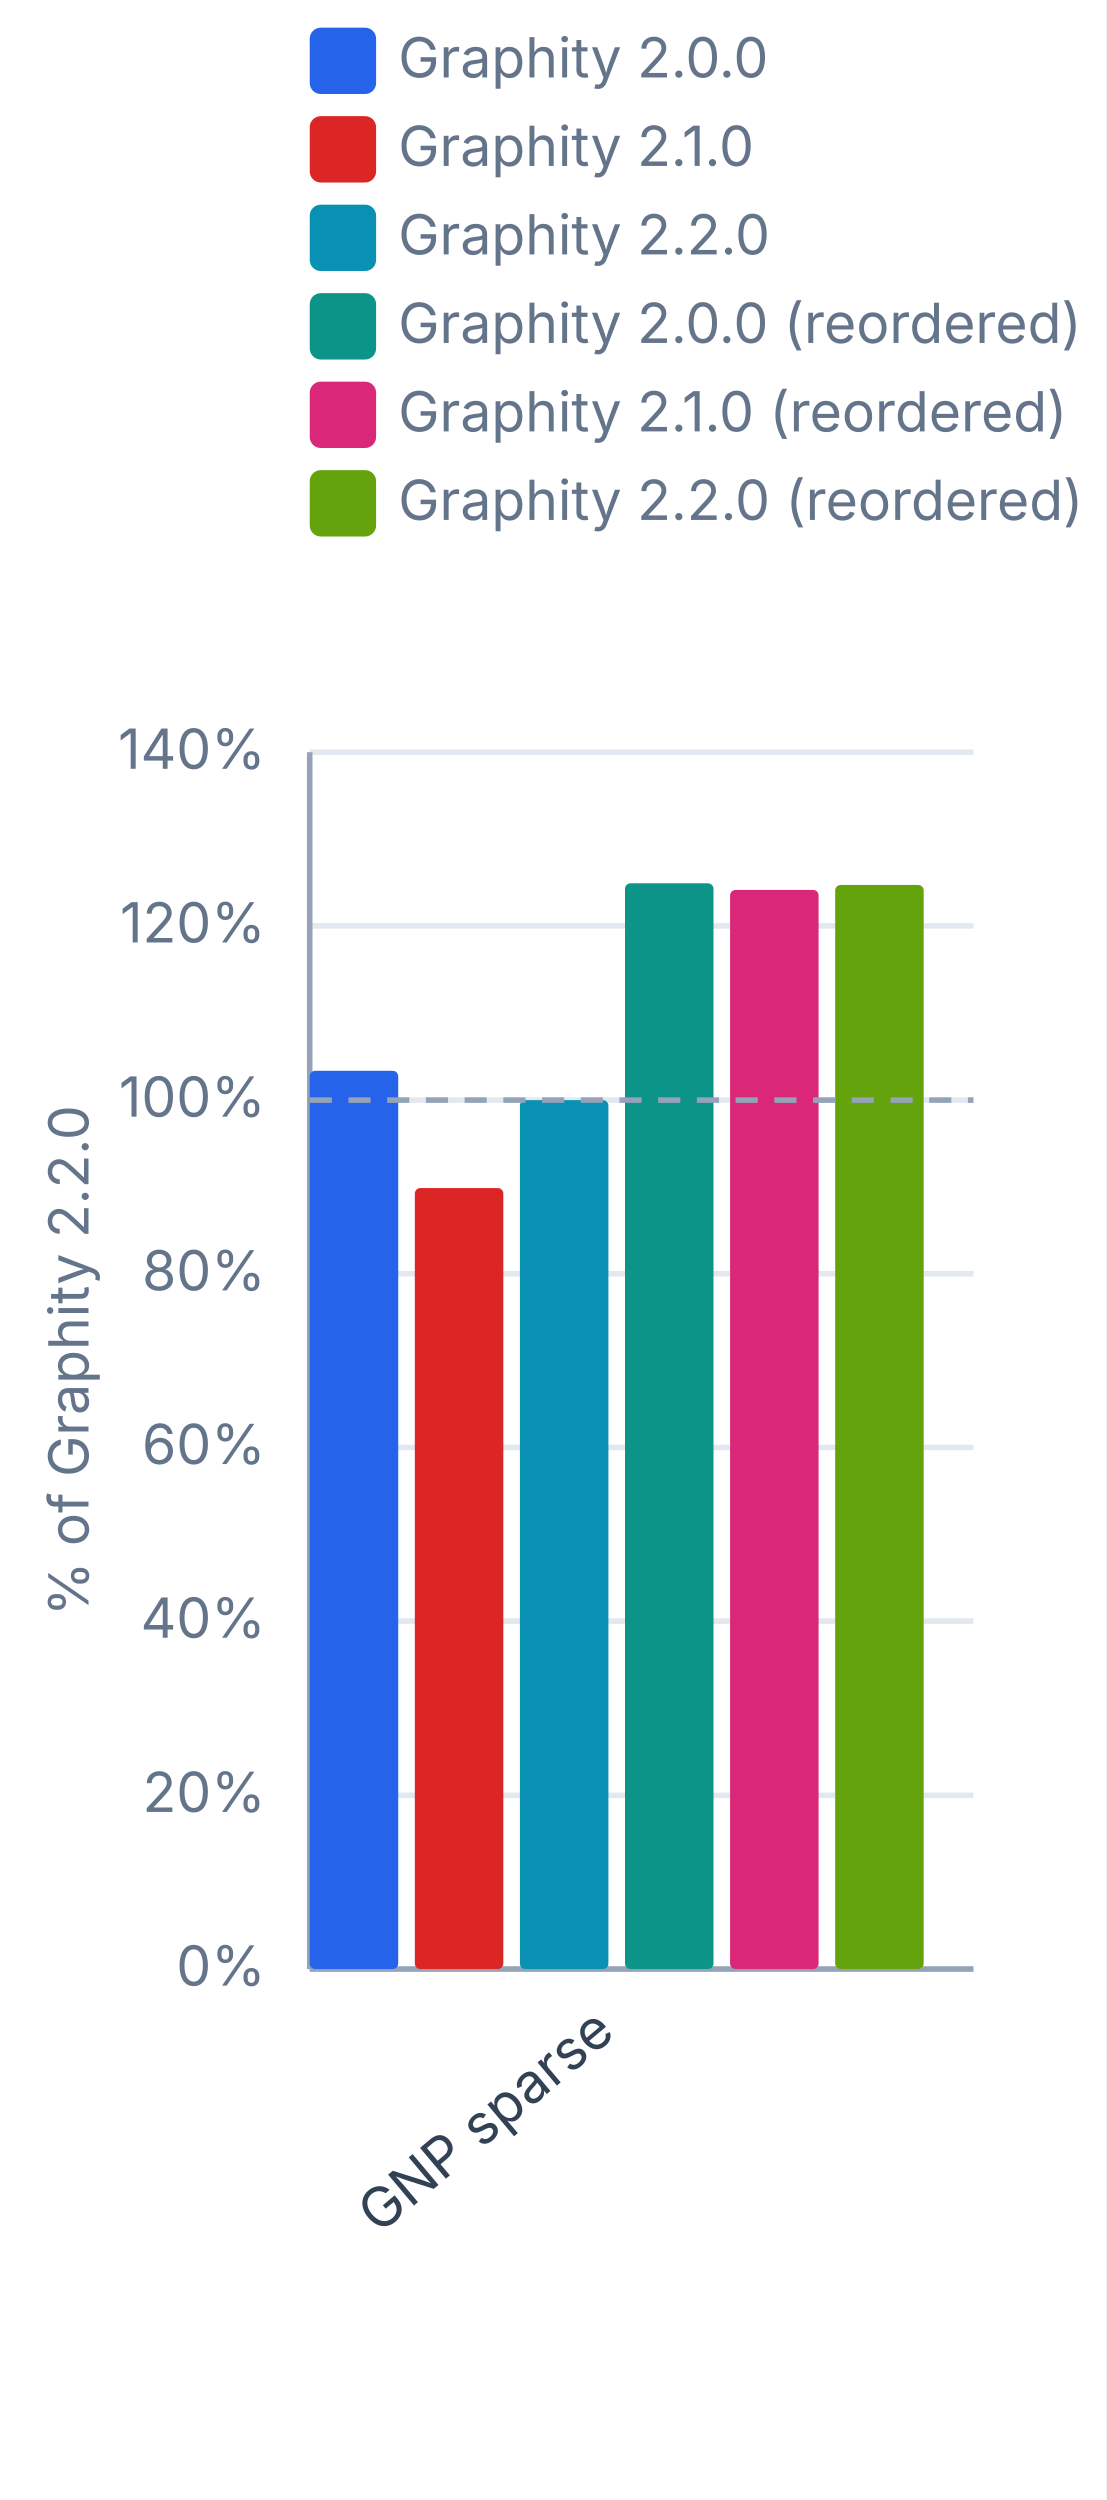
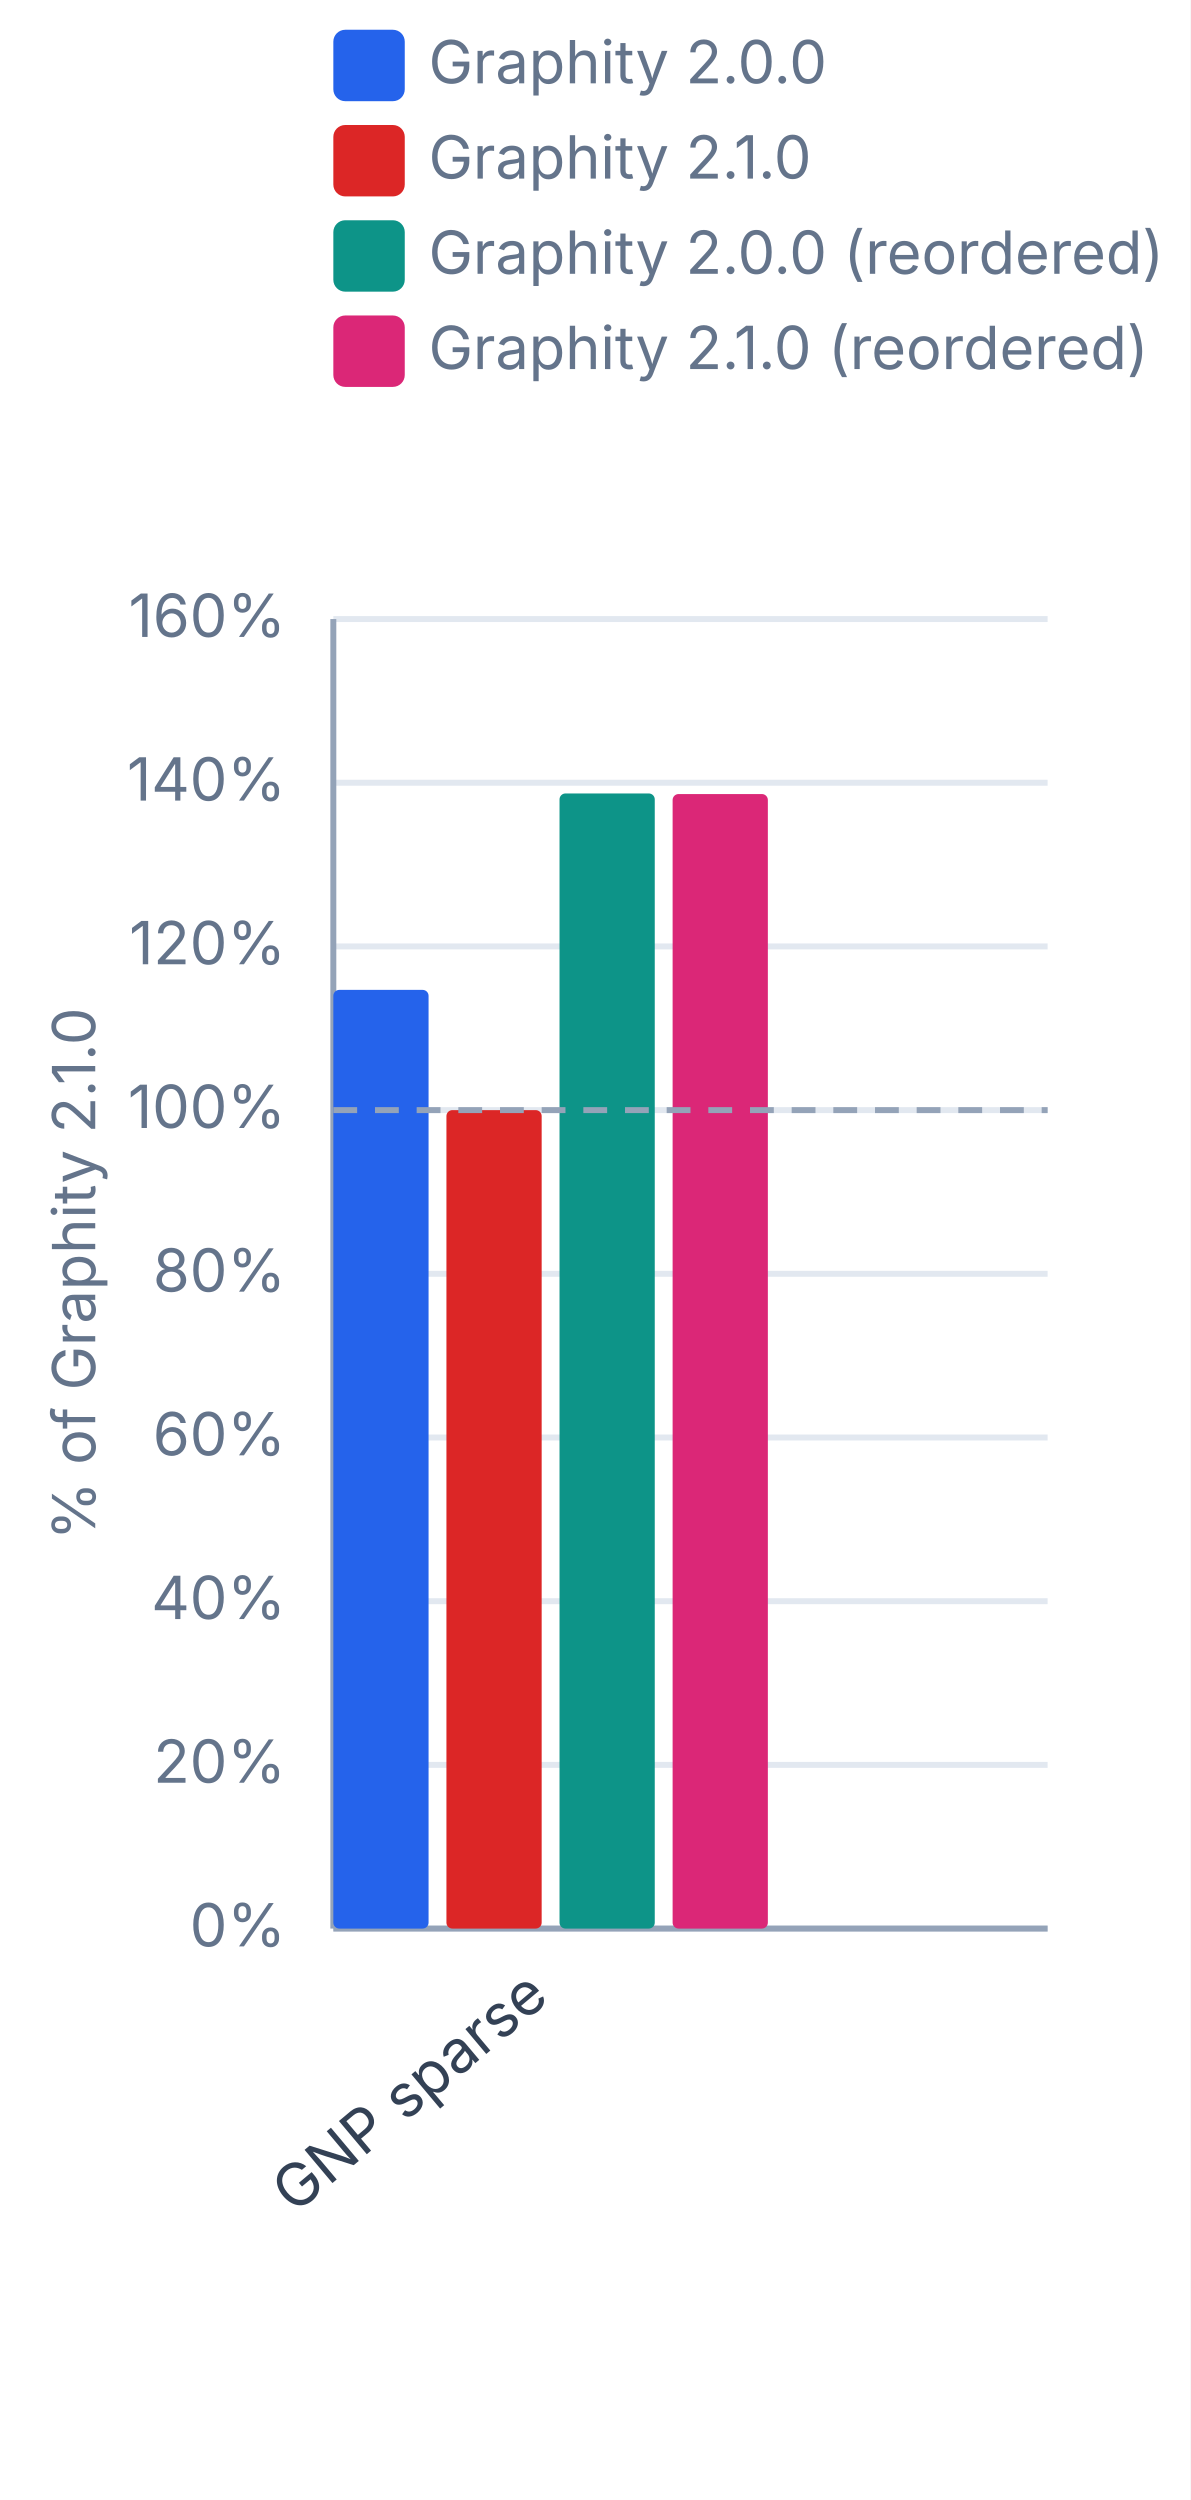
- <svg xmlns="http://www.w3.org/2000/svg" width="200" height="452" viewBox="0 0 200 452" role="img">
+ <svg xmlns="http://www.w3.org/2000/svg" width="200" height="420" viewBox="0 0 200 420" role="img">
  <style>text{font-family:ui-sans-serif,system-ui,-apple-system,Segoe UI,sans-serif;font-size:11px;fill:#334155}.axis{stroke:#94a3b8;stroke-width:1;fill:none}.grid{stroke:#e2e8f0;stroke-width:1}.ylabel{fill:#64748b;font-size:10px}.tick{fill:#64748b;font-size:10px}.xlabel{font-size:10px}</style>
-   <rect x="0" y="0" width="200" height="452" fill="#ffffff" />
+   <rect x="0" y="0" width="200" height="420" fill="#ffffff" />
  <rect x="56" y="5" width="12" height="12" rx="2" fill="#2563eb" />
  <text x="72" y="14" class="tick">Graphity 2.0.0</text>
  <rect x="56" y="21" width="12" height="12" rx="2" fill="#dc2626" />
  <text x="72" y="30" class="tick">Graphity 2.1.0</text>
-   <rect x="56" y="37" width="12" height="12" rx="2" fill="#0891b2" />
-   <text x="72" y="46" class="tick">Graphity 2.2.0</text>
-   <rect x="56" y="53" width="12" height="12" rx="2" fill="#0d9488" />
-   <text x="72" y="62" class="tick">Graphity 2.0.0 (reordered)</text>
-   <rect x="56" y="69" width="12" height="12" rx="2" fill="#db2777" />
-   <text x="72" y="78" class="tick">Graphity 2.1.0 (reordered)</text>
-   <rect x="56" y="85" width="12" height="12" rx="2" fill="#65a30d" />
-   <text x="72" y="94" class="tick">Graphity 2.2.0 (reordered)</text>
-   <line class="grid" x1="56" y1="356.0" x2="176" y2="356.0" />
-   <text class="tick" x="48" y="359.0" text-anchor="end">0%</text>
-   <line class="grid" x1="56" y1="324.6" x2="176" y2="324.6" />
-   <text class="tick" x="48" y="327.6" text-anchor="end">20%</text>
-   <line class="grid" x1="56" y1="293.1" x2="176" y2="293.1" />
-   <text class="tick" x="48" y="296.1" text-anchor="end">40%</text>
-   <line class="grid" x1="56" y1="261.7" x2="176" y2="261.7" />
-   <text class="tick" x="48" y="264.7" text-anchor="end">60%</text>
-   <line class="grid" x1="56" y1="230.3" x2="176" y2="230.3" />
-   <text class="tick" x="48" y="233.3" text-anchor="end">80%</text>
-   <line class="grid" x1="56" y1="198.9" x2="176" y2="198.9" />
-   <text class="tick" x="48" y="201.9" text-anchor="end">100%</text>
-   <line class="grid" x1="56" y1="167.4" x2="176" y2="167.4" />
-   <text class="tick" x="48" y="170.4" text-anchor="end">120%</text>
-   <line class="grid" x1="56" y1="136.0" x2="176" y2="136.0" />
-   <text class="tick" x="48" y="139.0" text-anchor="end">140%</text>
-   <line class="axis" x1="56" y1="136" x2="56" y2="356" />
-   <line class="axis" x1="56" y1="356" x2="176" y2="356" />
-   <text class="ylabel" x="16" y="246.0" text-anchor="middle" transform="rotate(-90 16 246.0)">% of Graphity 2.2.0</text>
-   <text class="xlabel" x="111.5" y="368.0" text-anchor="end" transform="rotate(-40 111.5 368.0)">GNP sparse</text>
-   <rect x="56.0" y="193.6" width="16" height="162.4" fill="#2563eb" rx="1" />
-   <rect x="75.0" y="214.8" width="16" height="141.2" fill="#dc2626" rx="1" />
-   <rect x="94.0" y="198.9" width="16" height="157.1" fill="#0891b2" rx="1" />
-   <rect x="113.0" y="159.7" width="16" height="196.3" fill="#0d9488" rx="1" />
-   <rect x="132.0" y="160.9" width="16" height="195.1" fill="#db2777" rx="1" />
-   <rect x="151.0" y="160.0" width="16" height="196.0" fill="#65a30d" rx="1" />
-   <line x1="56" y1="198.9" x2="176" y2="198.9" stroke="#94a3b8" stroke-width="1" stroke-dasharray="4 3" />
+   <rect x="56" y="37" width="12" height="12" rx="2" fill="#0d9488" />
+   <text x="72" y="46" class="tick">Graphity 2.0.0 (reordered)</text>
+   <rect x="56" y="53" width="12" height="12" rx="2" fill="#db2777" />
+   <text x="72" y="62" class="tick">Graphity 2.1.0 (reordered)</text>
+   <line class="grid" x1="56" y1="324.0" x2="176" y2="324.0" />
+   <text class="tick" x="48" y="327.0" text-anchor="end">0%</text>
+   <line class="grid" x1="56" y1="296.5" x2="176" y2="296.5" />
+   <text class="tick" x="48" y="299.5" text-anchor="end">20%</text>
+   <line class="grid" x1="56" y1="269.0" x2="176" y2="269.0" />
+   <text class="tick" x="48" y="272.0" text-anchor="end">40%</text>
+   <line class="grid" x1="56" y1="241.5" x2="176" y2="241.5" />
+   <text class="tick" x="48" y="244.5" text-anchor="end">60%</text>
+   <line class="grid" x1="56" y1="214.0" x2="176" y2="214.0" />
+   <text class="tick" x="48" y="217.0" text-anchor="end">80%</text>
+   <line class="grid" x1="56" y1="186.5" x2="176" y2="186.5" />
+   <text class="tick" x="48" y="189.5" text-anchor="end">100%</text>
+   <line class="grid" x1="56" y1="159.0" x2="176" y2="159.0" />
+   <text class="tick" x="48" y="162.0" text-anchor="end">120%</text>
+   <line class="grid" x1="56" y1="131.5" x2="176" y2="131.5" />
+   <text class="tick" x="48" y="134.5" text-anchor="end">140%</text>
+   <line class="grid" x1="56" y1="104.0" x2="176" y2="104.0" />
+   <text class="tick" x="48" y="107.0" text-anchor="end">160%</text>
+   <line class="axis" x1="56" y1="104" x2="56" y2="324" />
+   <line class="axis" x1="56" y1="324" x2="176" y2="324" />
+   <text class="ylabel" x="16" y="214.0" text-anchor="middle" transform="rotate(-90 16 214.0)">% of Graphity 2.1.0</text>
+   <text class="xlabel" x="92.5" y="336.0" text-anchor="end" transform="rotate(-40 92.5 336.0)">GNP sparse</text>
+   <rect x="56.0" y="166.3" width="16" height="157.7" fill="#2563eb" rx="1" />
+   <rect x="75.0" y="186.5" width="16" height="137.5" fill="#dc2626" rx="1" />
+   <rect x="94.0" y="133.3" width="16" height="190.7" fill="#0d9488" rx="1" />
+   <rect x="113.0" y="133.4" width="16" height="190.6" fill="#db2777" rx="1" />
+   <line x1="56" y1="186.5" x2="176" y2="186.5" stroke="#94a3b8" stroke-width="1" stroke-dasharray="4 3" />
</svg>
